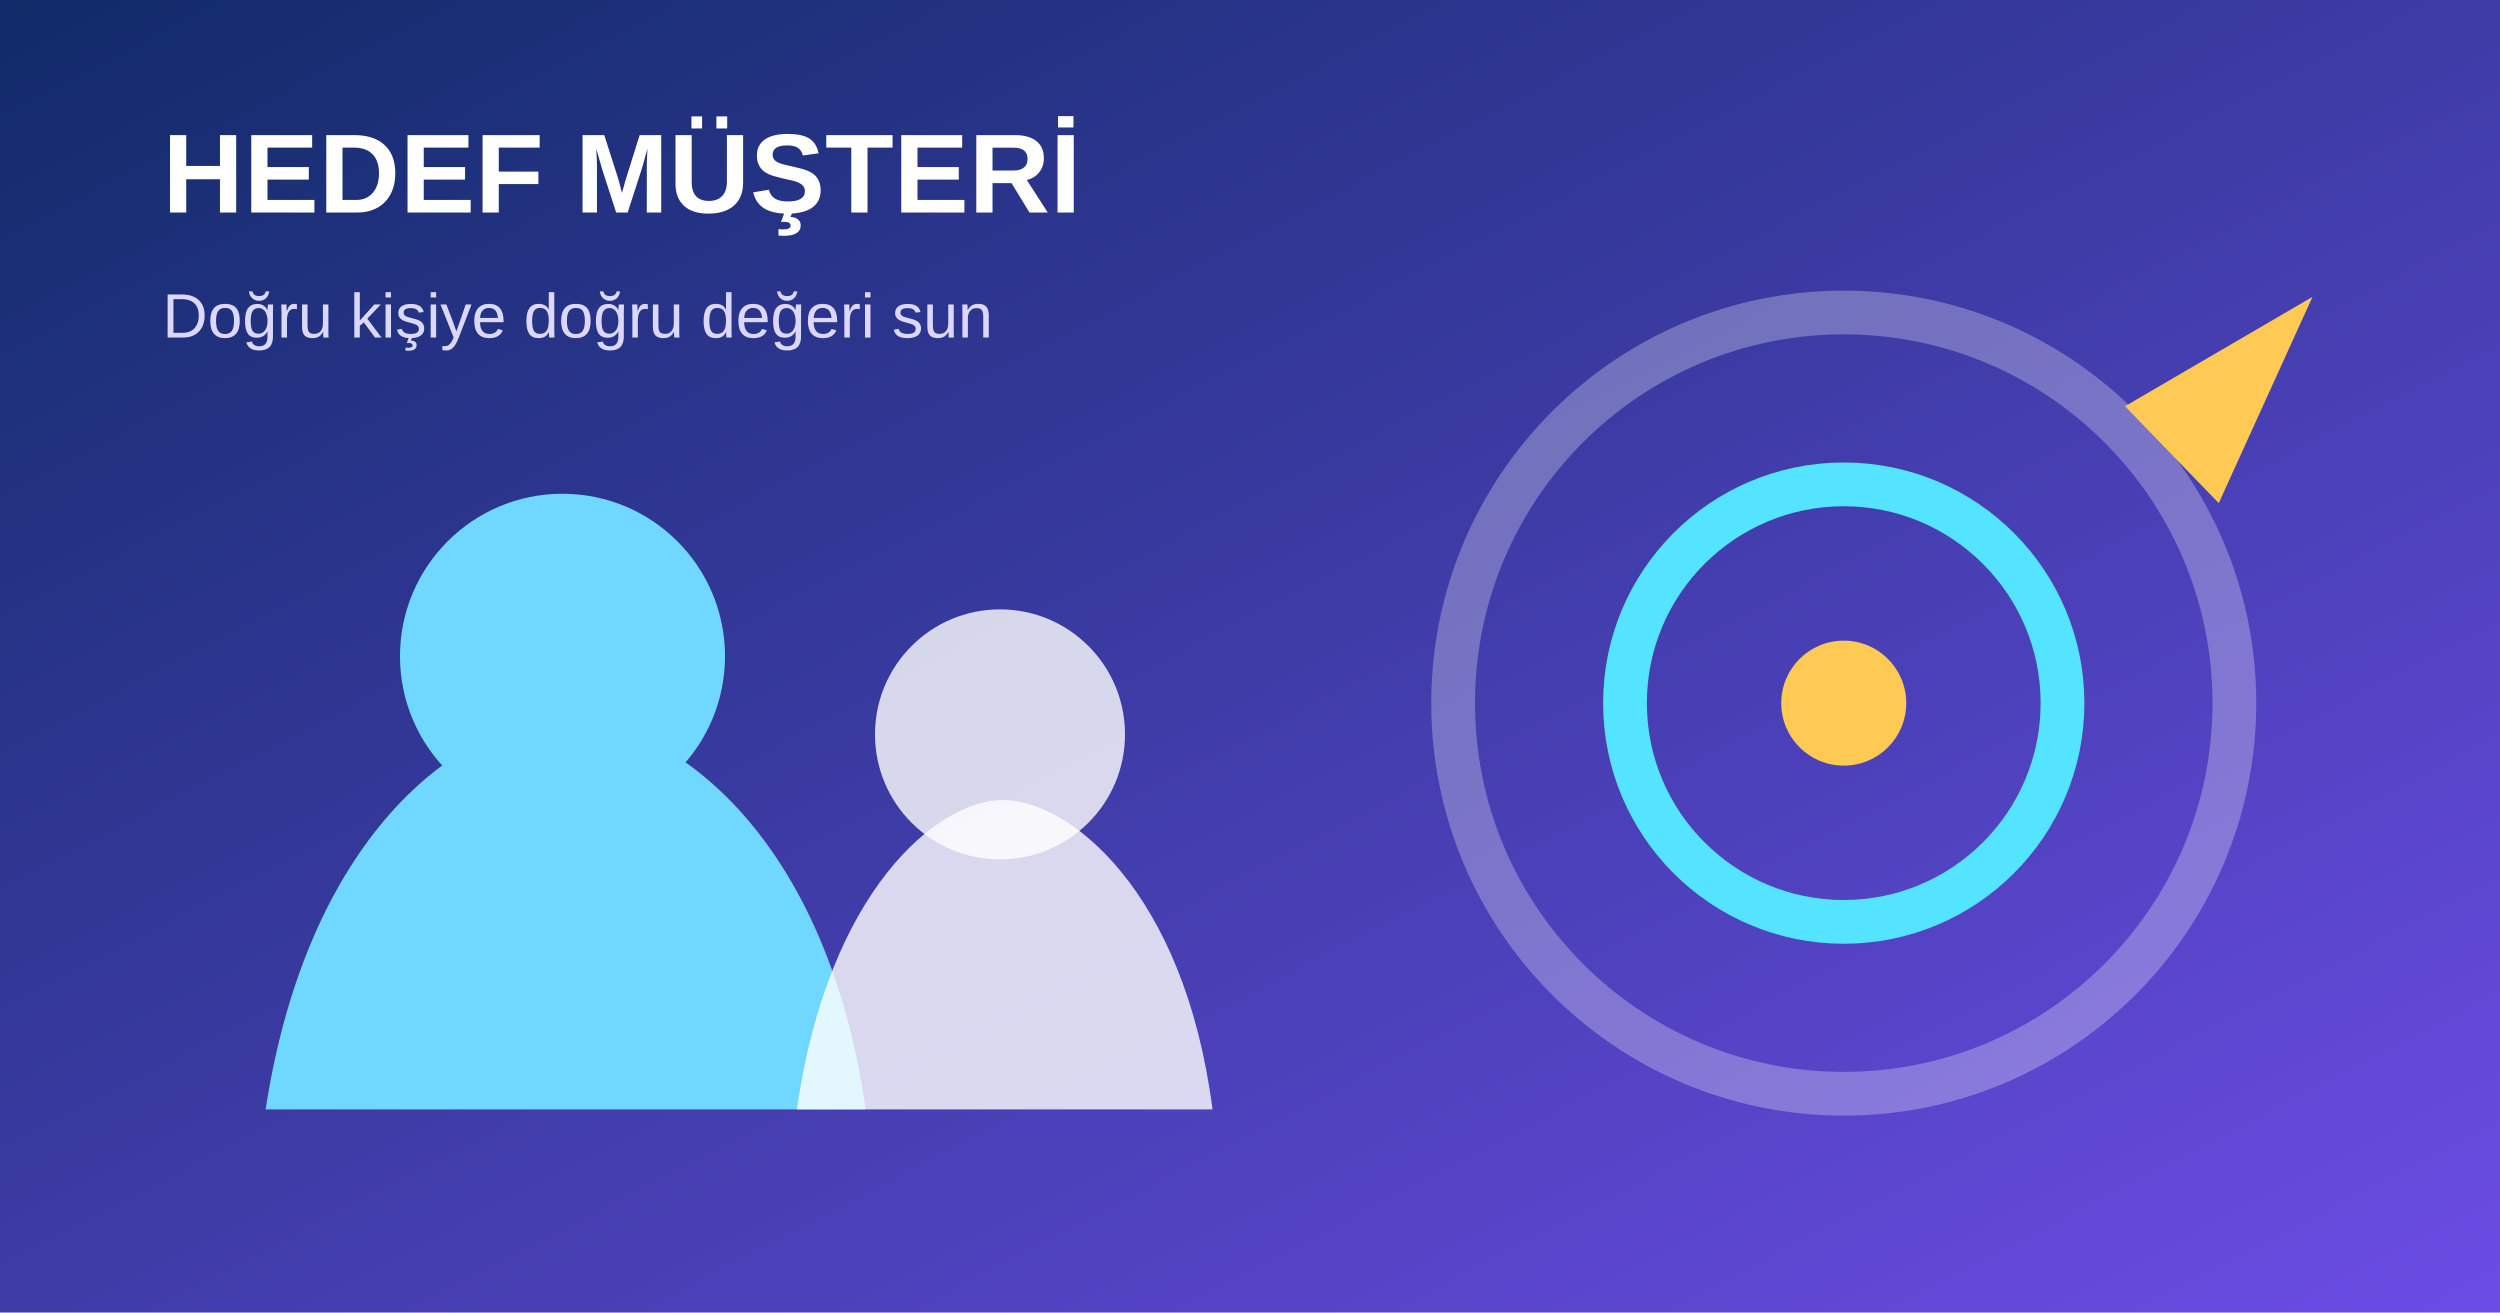
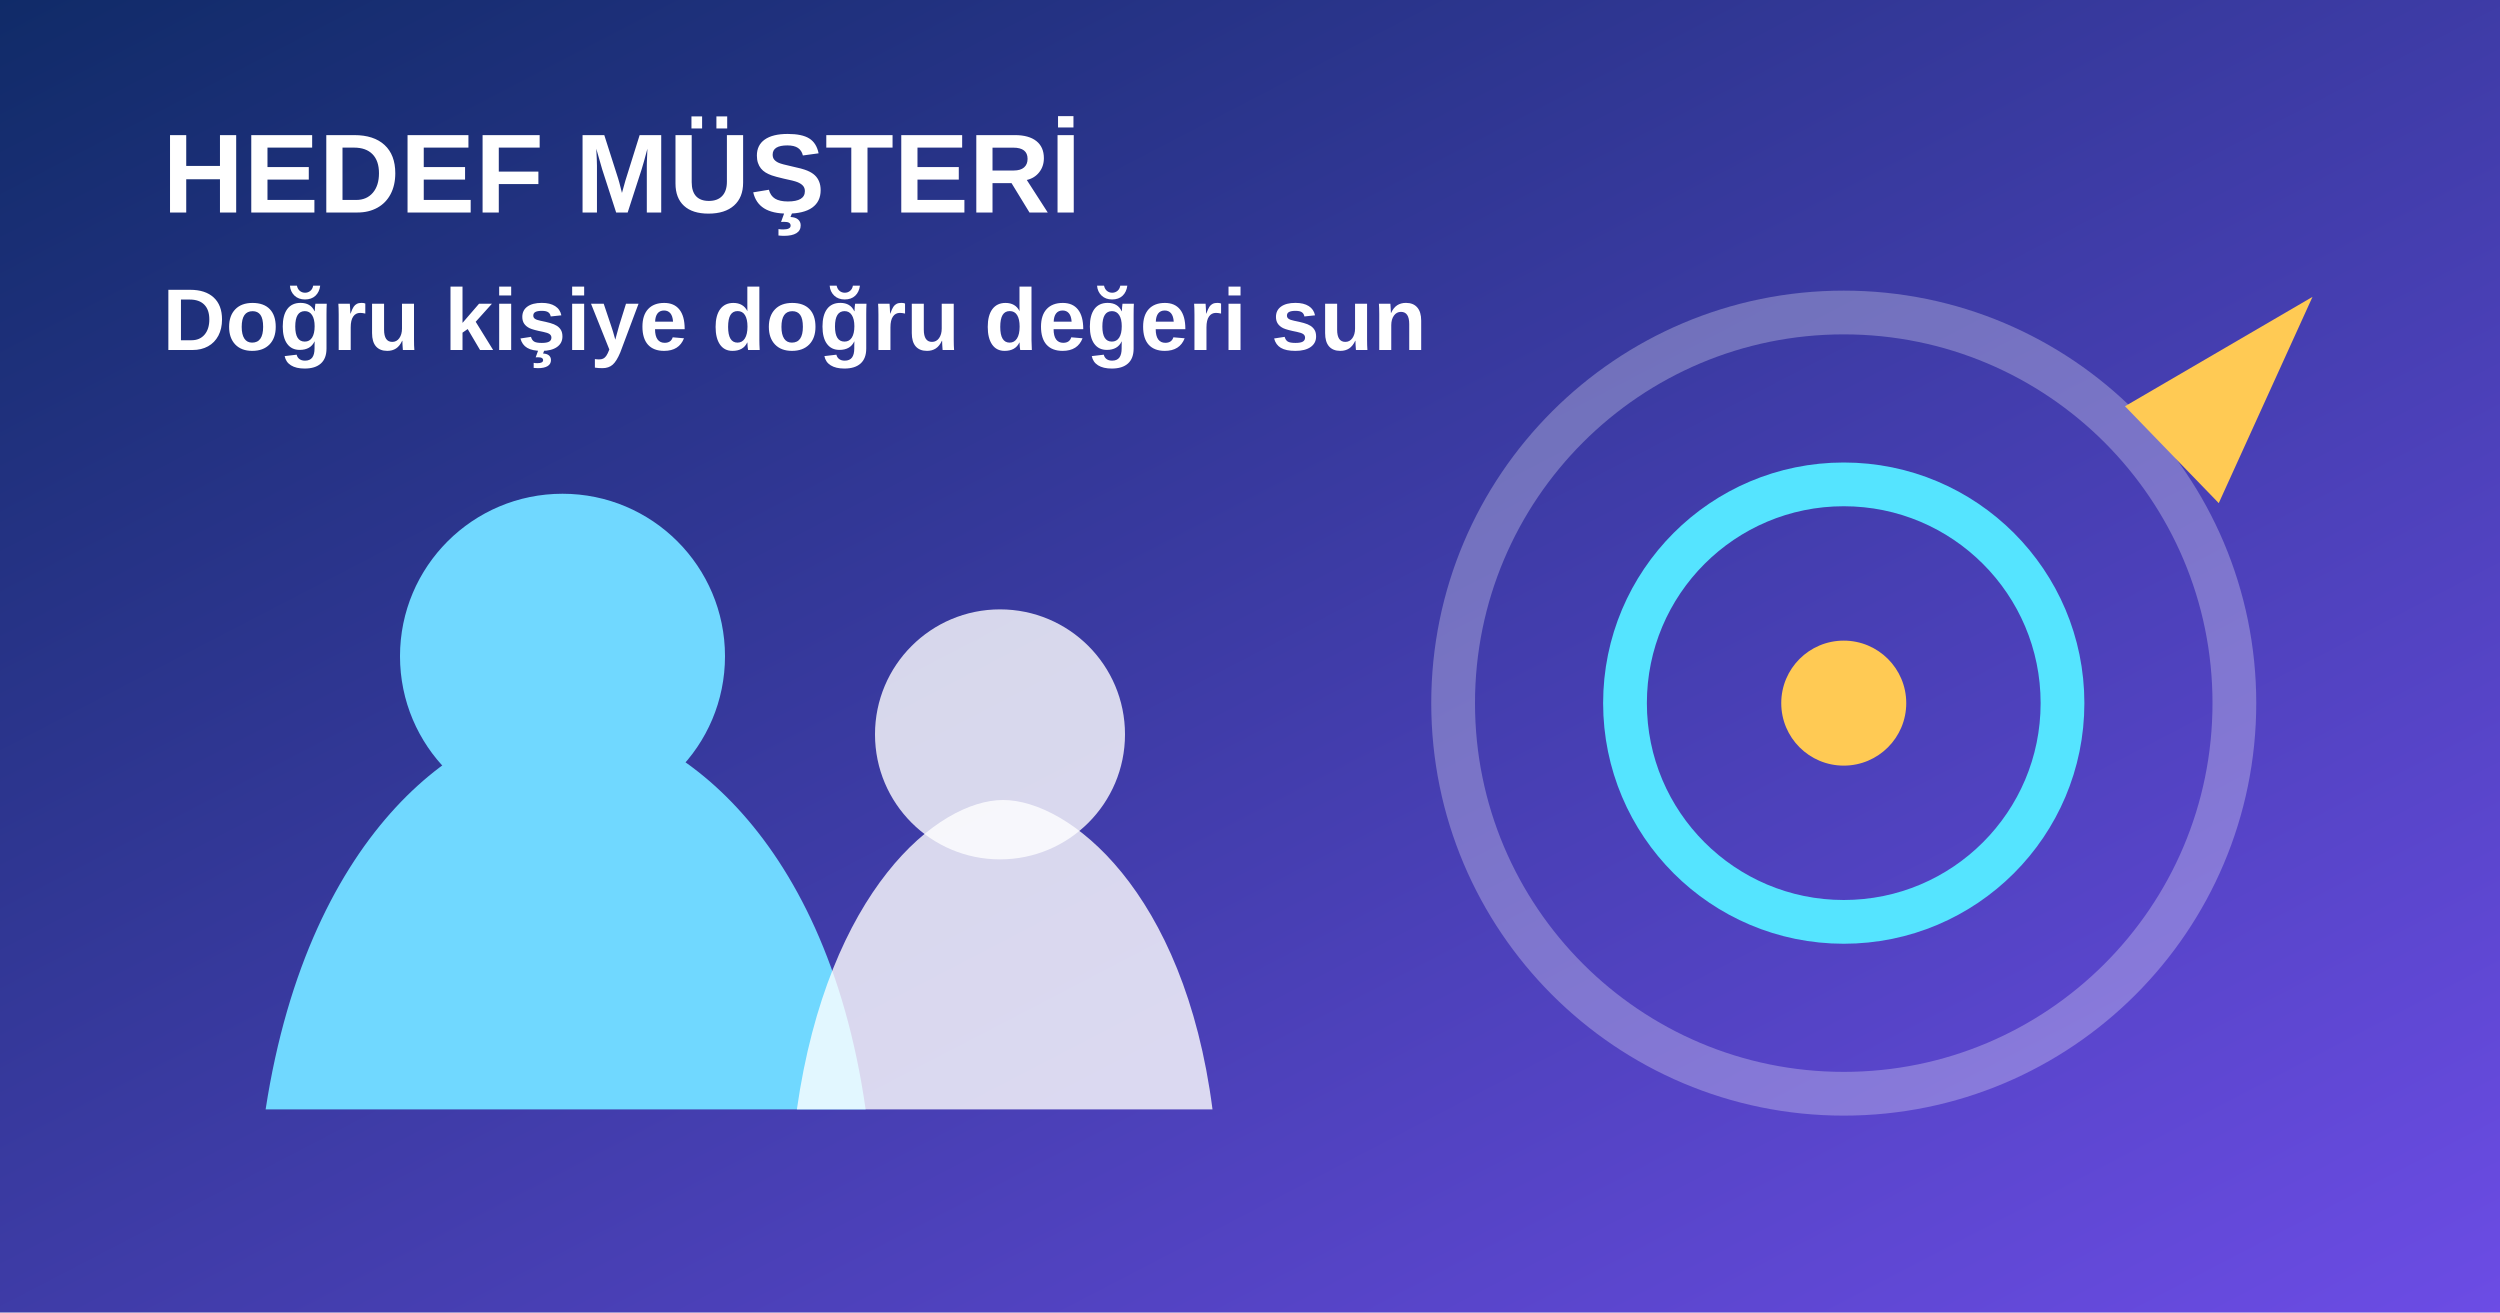
<svg xmlns="http://www.w3.org/2000/svg" viewBox="0 0 800 420">
  <defs>
    <linearGradient id="g" x2="1" y2="1">
      <stop stop-color="#102b68" />
      <stop offset="1" stop-color="#6c4ce5" />
    </linearGradient>
  </defs>
  <rect width="800" height="420" fill="url(#g)" />
  <circle cx="590" cy="225" r="125" fill="none" stroke="#fff" stroke-width="14" opacity=".28" />
  <circle cx="590" cy="225" r="70" fill="none" stroke="#55e4ff" stroke-width="14" />
  <circle cx="590" cy="225" r="20" fill="#ffca54" />
  <path d="m680 130 60-35-30 66z" fill="#ffca54" />
  <circle cx="180" cy="210" r="52" fill="#70d8ff" />
  <path d="M85 355c14-91 65-125 96-125s83 34 96 125" fill="#70d8ff" />
  <circle cx="320" cy="235" r="40" fill="#fff" opacity=".8" />
  <path d="M255 355c10-70 45-99 66-99s58 29 67 99" fill="#fff" opacity=".8" />
  <text x="52" y="68" fill="#fff" font-family="Arial" font-size="36" font-weight="700">HEDEF MÜŞTERİ</text>
-   <text x="52" y="108" fill="#dcd7ff" font-family="Arial" font-size="20">Doğru kişiye doğru değeri sun</text>
+   <text x="52" y="112" fill="#fff" font-family="Arial" font-size="28" font-weight="600">Doğru kişiye doğru değeri sun</text>
</svg>
